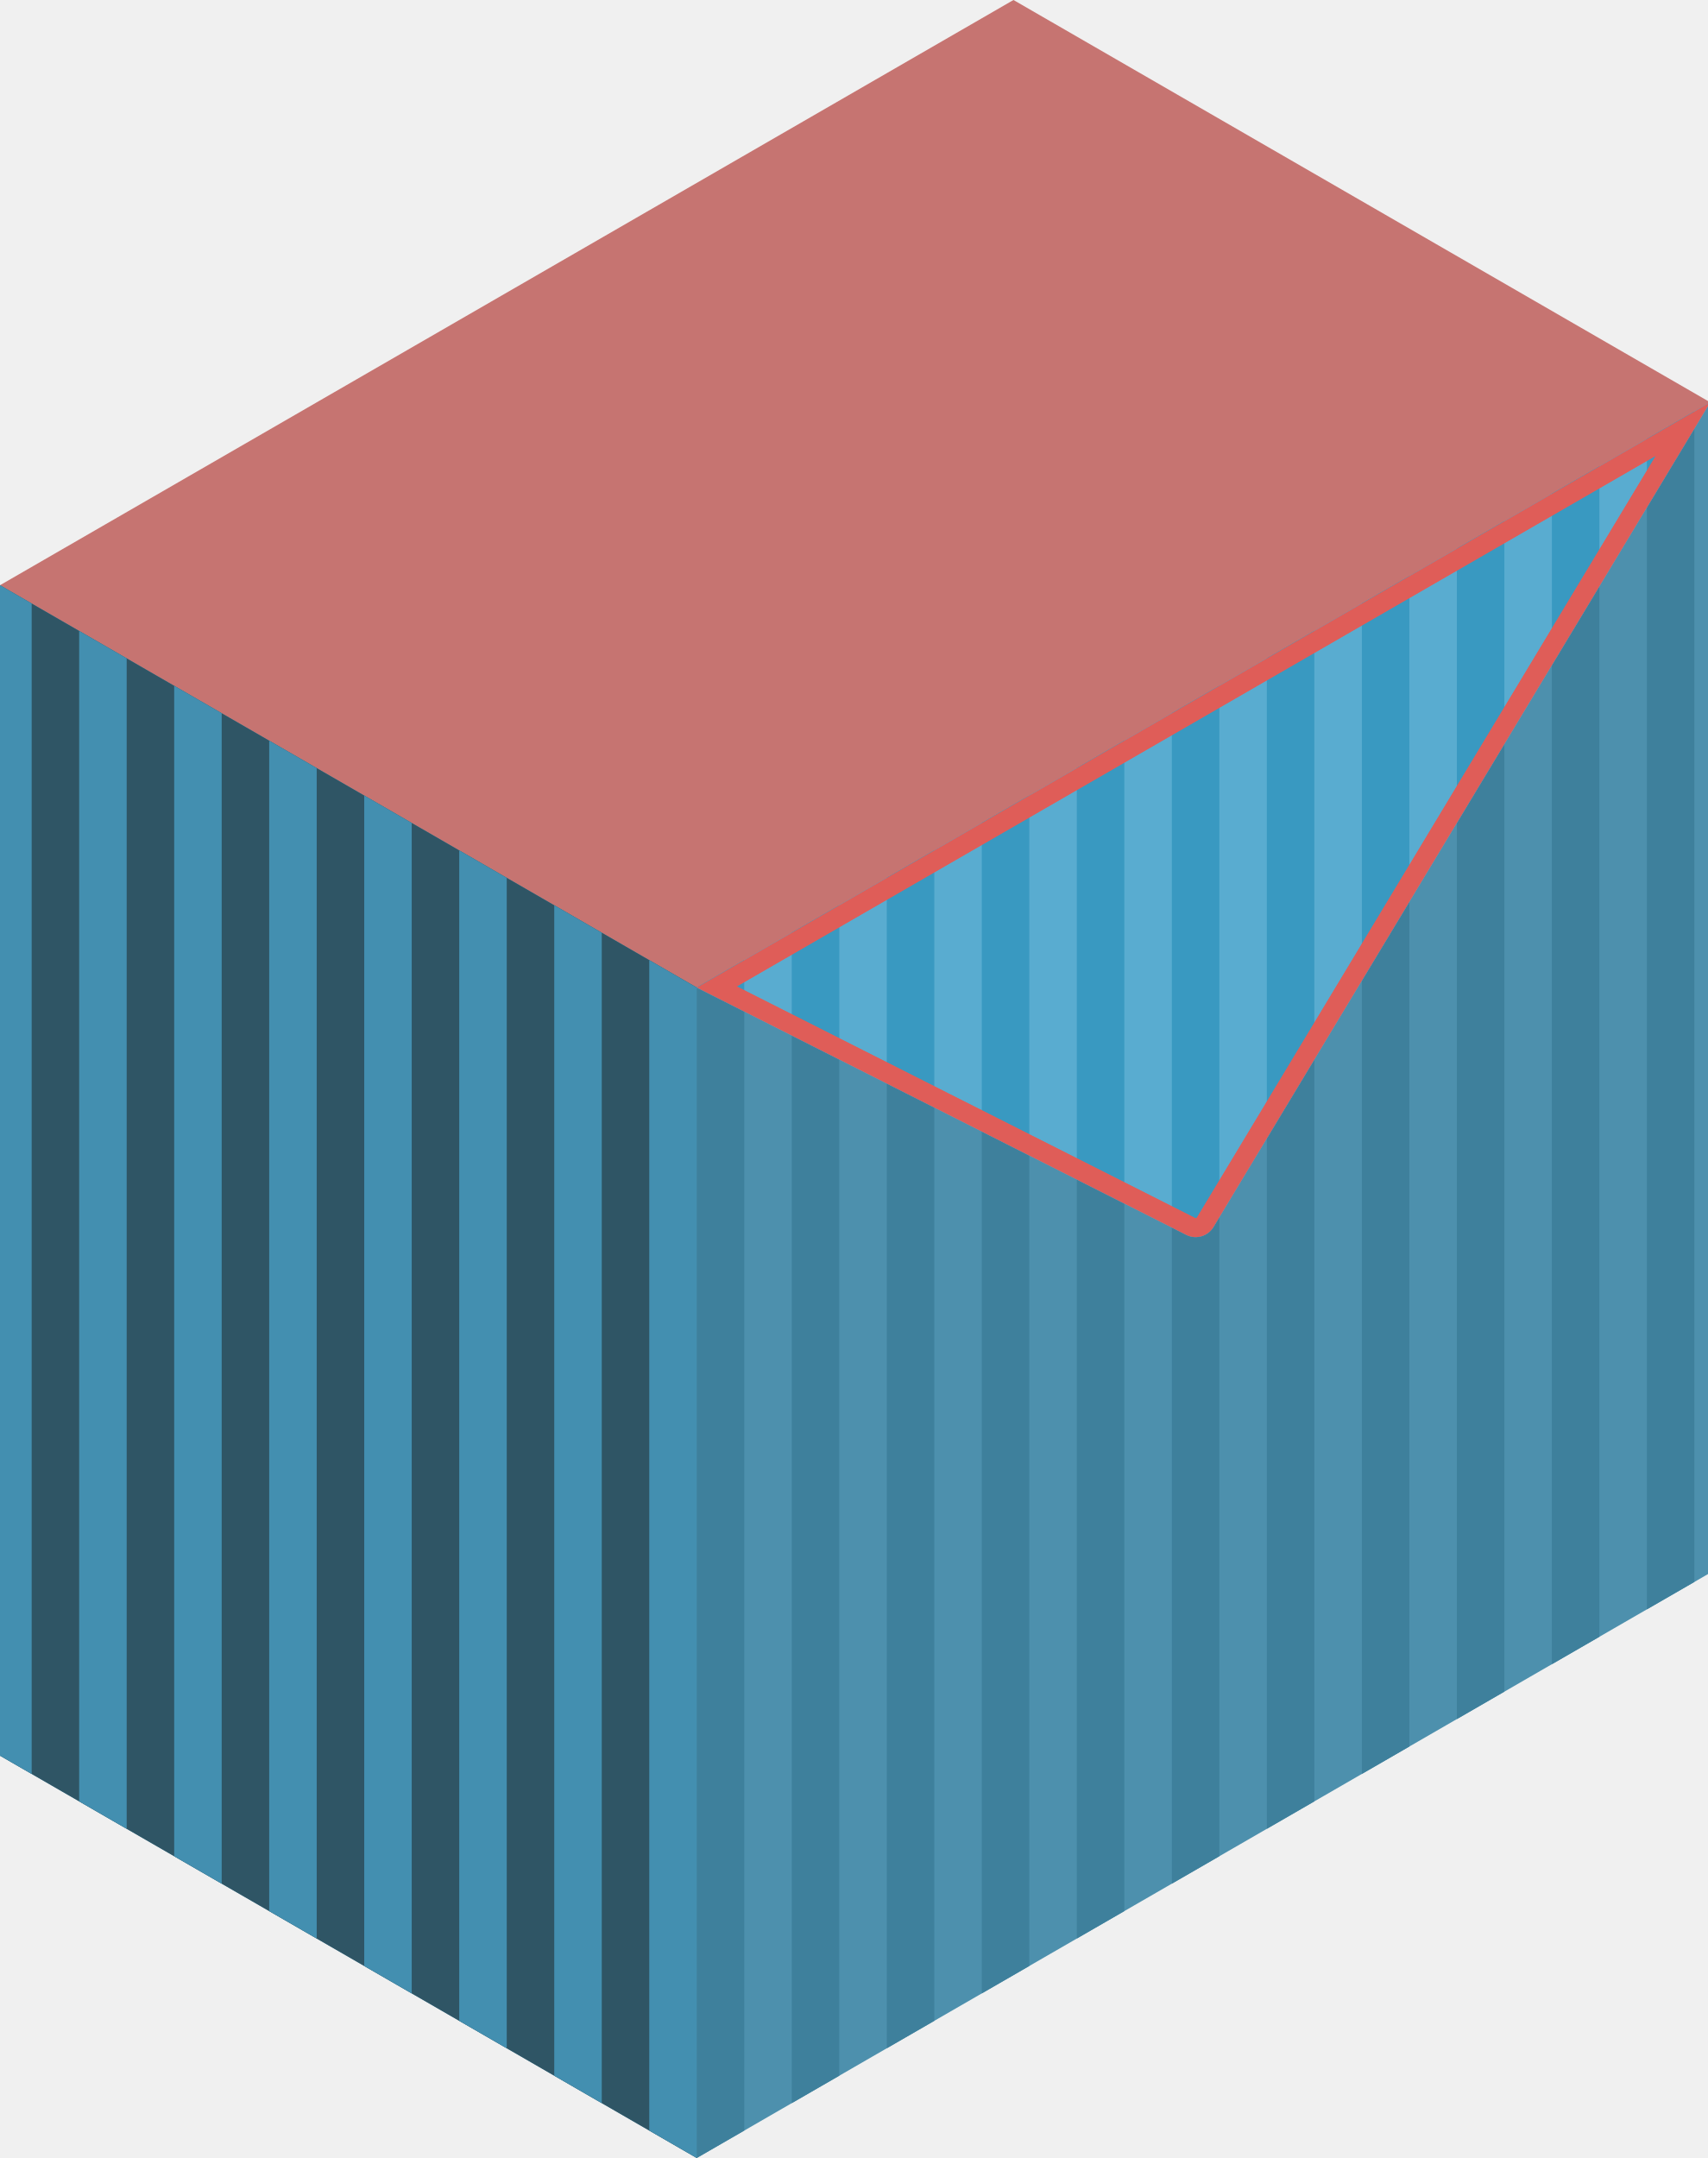
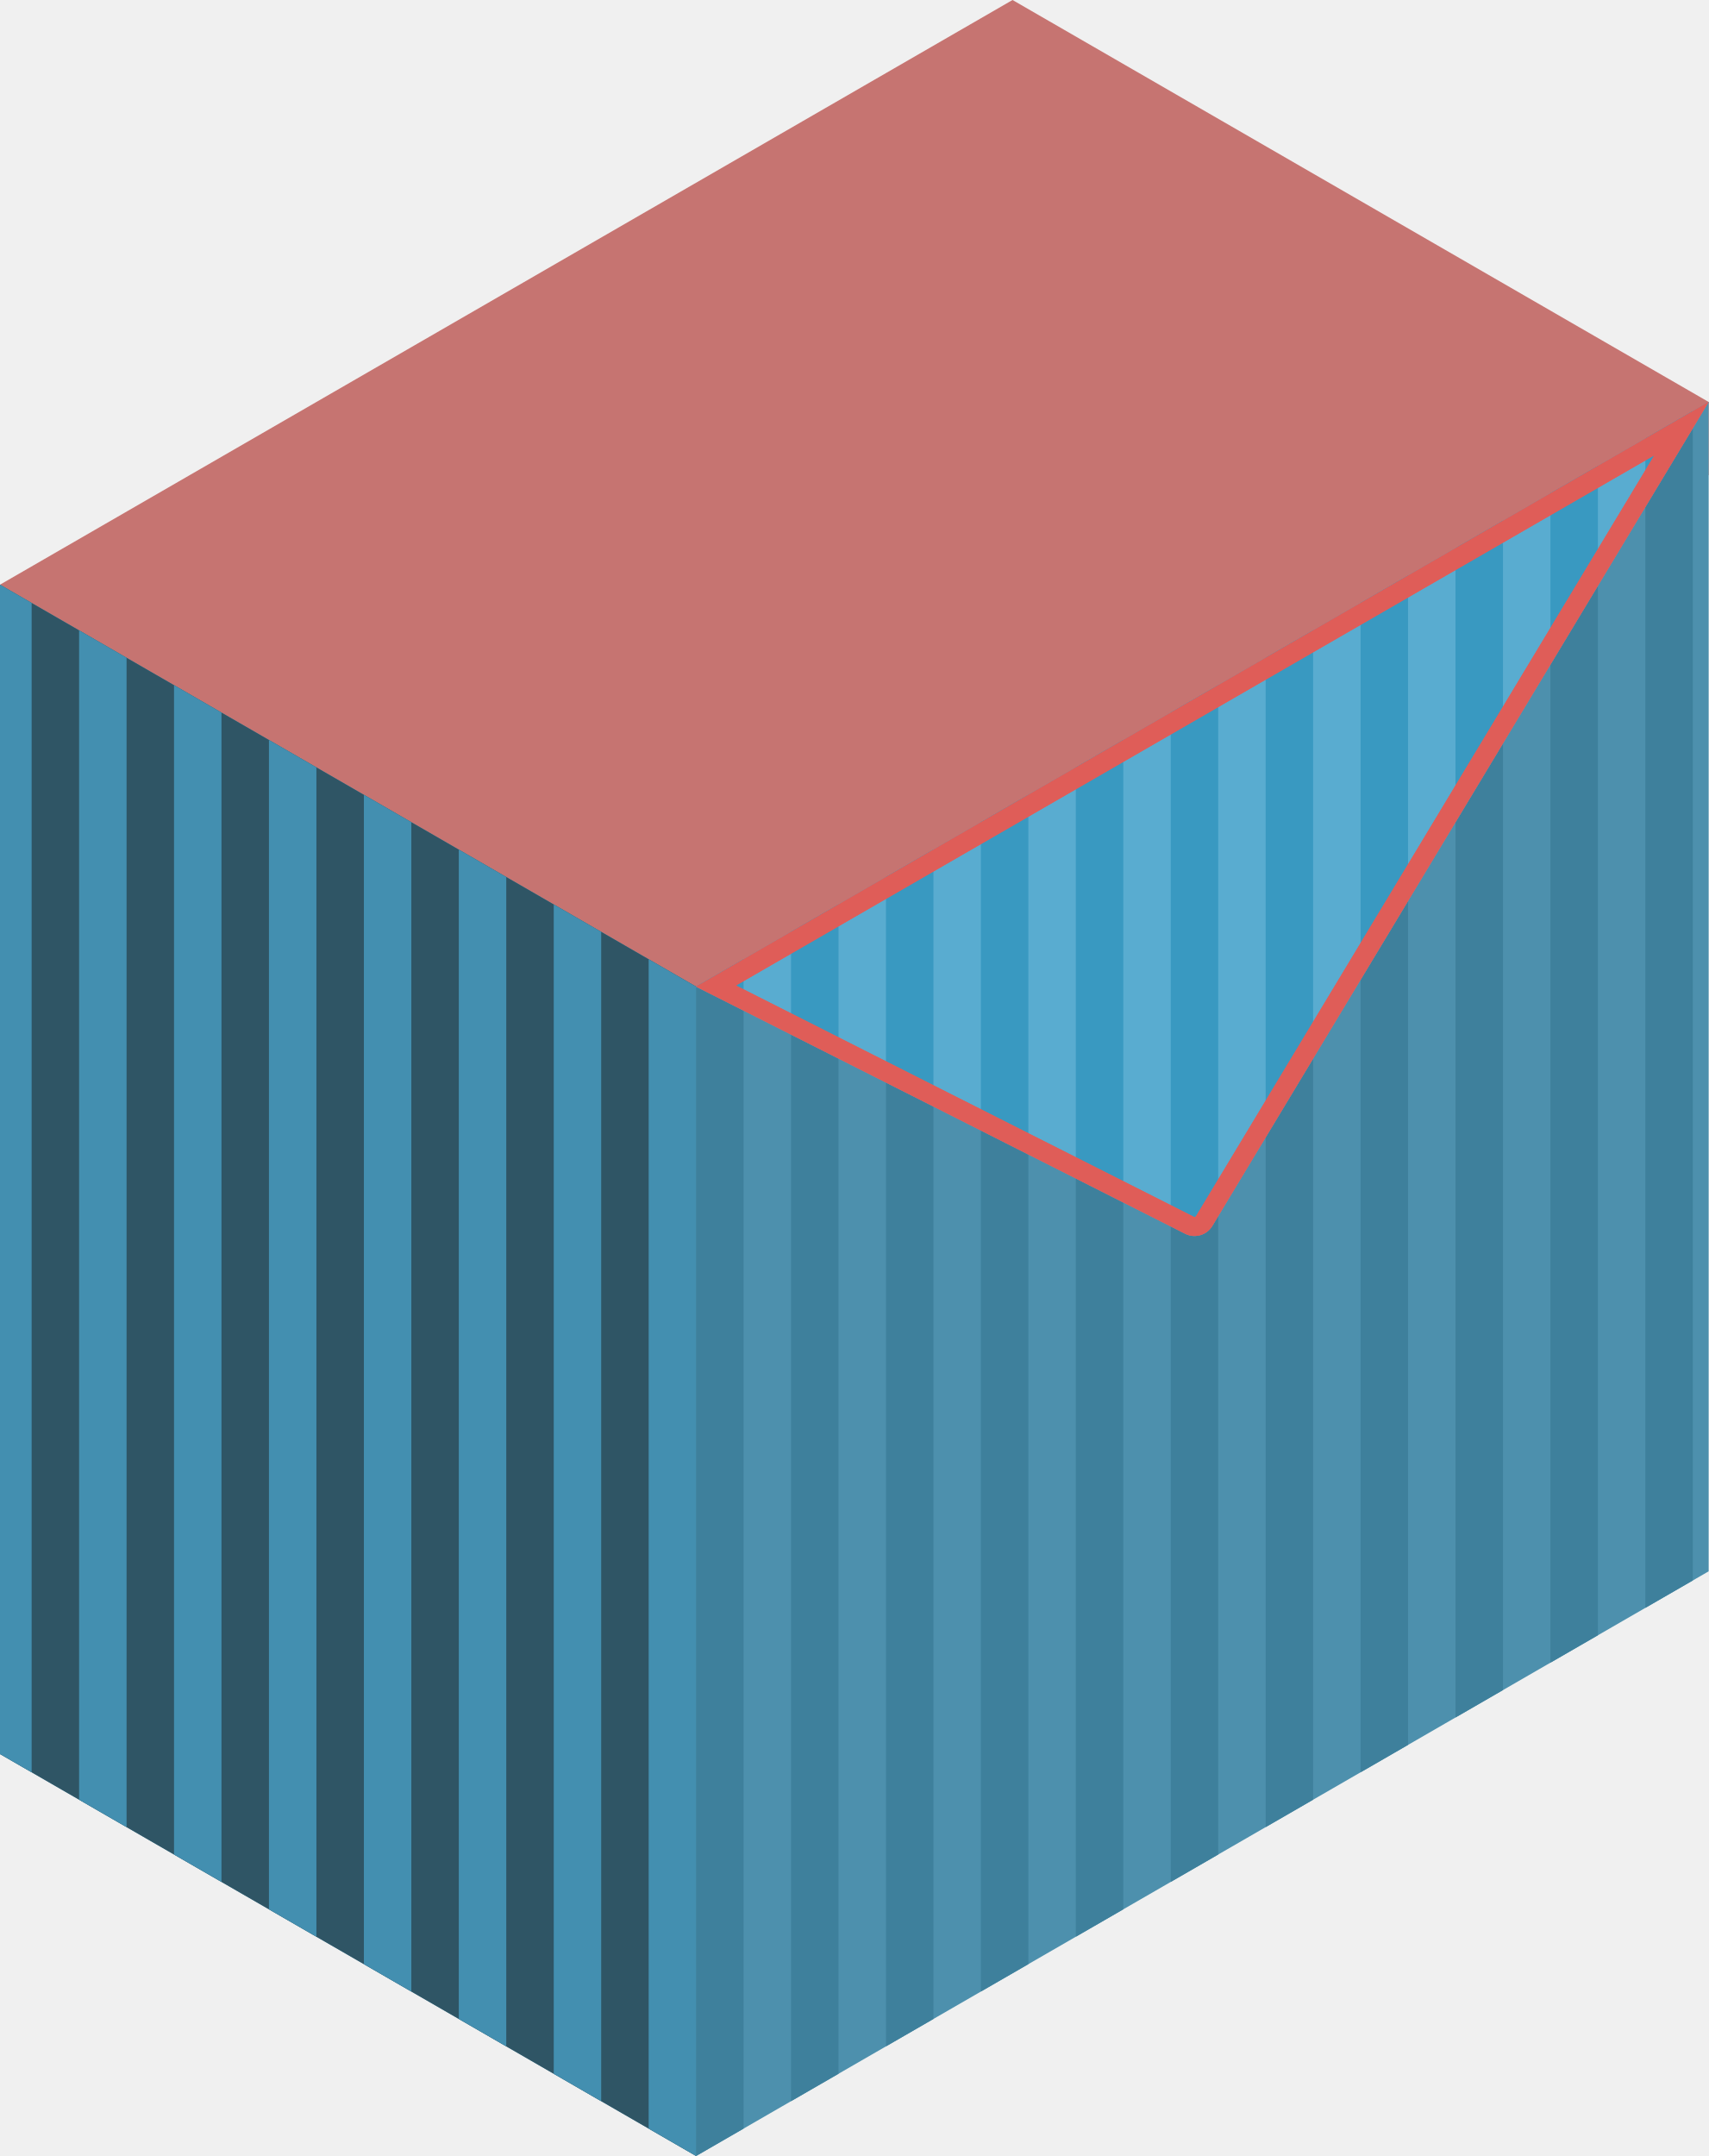
- <svg xmlns="http://www.w3.org/2000/svg" id="Layer_1" data-name="Layer 1" viewBox="0 0 269.569 340.636">
+ <svg xmlns="http://www.w3.org/2000/svg" id="Layer_1" data-name="Layer 1" viewBox="0 0 270 340.636">
  <defs>
    <style>
-       .cls-1 {
-         fill: #fff;
-       }
- 
-       .cls-2, .cls-3 {
-         fill: none;
-       }
- 
-       .cls-3, .cls-5 {
-         clip-path: url(#clip-path);
-       }
- 
      .top-dark {
        fill: #c67471;
      }

      .curtain-R-prim-dark-light {
        fill: #4d90ad;
      }

      .curtain-L-prim-dark {
        fill: #2f5565;
      }

      .curtain-R-prim-dark {
        fill: #3e809c;
      }

      .curtain-L-prim-light {
        fill: #438fb0;
      }

-       .cls-4 {
-         mask: url(#mask);
-       }
- 
      .curtain-R-prim-light {
        fill: #59acd0;
      }

      .curtain-R-prim-light-dark {
        fill: #3999c1;
      }

-       .cls-6 {
-         mask: url(#mask-2);
-       }
- 
-       .cls-7 {
+       .cls-1 {
        fill: #df5d58;
      }
    </style>
-     <clipPath id="clip-path">
-       <path class="cls-2" d="M110,155.884,270,63.508,191.548,193.729a3.285,3.285,0,0,1-4.226,1.217Z" />
-     </clipPath>
-     <mask id="mask" x="110" y="63.508" width="160" height="131.772" maskUnits="userSpaceOnUse">
-       <g id="_mask_tk0sJV5ZHL75TQJ6LYDqivDAwrL8rMCW" data-name=" mask tk0sJV5ZHL75TQJ6LYDqivDAwrL8rMCW">
-         <path class="cls-1" d="M110,155.884,270,63.508,191.548,193.729a3.285,3.285,0,0,1-4.226,1.217Z" />
-       </g>
-     </mask>
-     <mask id="mask-2" x="103.695" y="60.91" width="168.874" height="137.377" maskUnits="userSpaceOnUse">
-       <g id="_mask_tk0sJV5ZHL75TQJ6LYDqivDAwrL8rMCW-2" data-name=" mask tk0sJV5ZHL75TQJ6LYDqivDAwrL8rMCW">
-         <path class="cls-1" d="M110,155.884,270,63.508,191.548,193.729a3.285,3.285,0,0,1-4.226,1.217Z" />
-       </g>
-     </mask>
  </defs>
  <g id="root">
    <path id="anchor_0_155.884_270" class="top-dark" d="M0,103.923V92.376L160,0,270,63.508V75.055L110,167.431Z" />
-     <path class="curtain-R-prim-dark-light" d="M270,63.508,110,155.884,0,92.376V277.128l110,63.508L270,248.26Z" />
-     <path class="curtain-L-prim-dark" d="M0,92.376l110,63.508V340.636L0,277.128Z" />
-     <path class="curtain-R-prim-dark" d="M110,155.884l7.5-4.33V336.306l-7.5,4.33Z" />
-     <path class="curtain-L-prim-light" d="M110,155.884l-7.5-4.33V336.306l7.5,4.33Z" />
-     <path class="curtain-R-prim-dark" d="M140,138.564l7.5-4.331V318.986l-7.5,4.33Z" />
-     <path class="curtain-L-prim-light" d="M80,138.564l-7.5-4.331V318.986l7.5,4.33Z" />
-     <path class="curtain-R-prim-dark" d="M170,121.243l7.5-4.33V301.665l-7.5,4.33Z" />
-     <path class="curtain-L-prim-light" d="M50,121.243l-7.5-4.33V301.665l7.5,4.33Z" />
-     <path class="curtain-L-prim-light" d="M20,103.922l-7.5-4.33V284.345l7.5,4.33Z" />
-     <path class="curtain-R-prim-dark" d="M200,103.923l7.5-4.331V284.345l-7.5,4.33Z" />
-     <path class="curtain-R-prim-dark" d="M230,86.602l7.5-4.33V267.024l-7.5,4.33Z" />
-     <path class="curtain-R-prim-dark" d="M260,69.282l7.5-4.331V249.704l-7.5,4.33Z" />
-     <path class="curtain-R-prim-dark" d="M125,147.224l7.5-4.33V327.646l-7.5,4.33Z" />
-     <path class="curtain-L-prim-light" d="M95,147.224l-7.5-4.33V327.646l7.5,4.33Z" />
-     <path class="curtain-R-prim-dark" d="M155,129.903l7.5-4.33V310.325l-7.5,4.33Z" />
-     <path class="curtain-L-prim-light" d="M65,129.903l-7.5-4.33V310.325l7.5,4.33Z" />
-     <path class="curtain-L-prim-light" d="M35,112.583l-7.5-4.33V293.005l7.5,4.33Z" />
-     <path class="curtain-L-prim-light" d="M5,95.262,0,92.375V277.128l5,2.886Z" />
-     <path class="curtain-R-prim-dark" d="M185,112.583l7.5-4.33V293.005l-7.5,4.33Z" />
-     <path class="curtain-R-prim-dark" d="M215,95.262l7.5-4.33V275.684l-7.5,4.33Z" />
-     <path class="curtain-R-prim-dark" d="M245,77.942l7.5-4.33V258.364l-7.5,4.33Z" />
-     <g class="cls-4">
-       <path class="curtain-R-prim-light" d="M110,155.884,270,63.508,191.548,193.729a3.285,3.285,0,0,1-4.226,1.217Z" />
+     <path id="Path" class="curtain-R-prim-dark-light" d="M270,63.508,110,155.884,0,92.376V277.128l110,63.508L270,248.26Z" />
+     <path id="Path-2" data-name="Path" class="curtain-L-prim-dark" d="M0,92.376l110,63.508V340.636L0,277.128Z" />
+     <path id="Path-3" data-name="Path" class="curtain-R-prim-dark" d="M110,155.884l7.5-4.33V336.306l-7.5,4.33Z" />
+     <path id="Path-4" data-name="Path" class="curtain-L-prim-light" d="M110,155.884l-7.5-4.33V336.306l7.5,4.33Z" />
+     <path id="Path-5" data-name="Path" class="curtain-R-prim-dark" d="M140,138.564l7.5-4.331V318.986l-7.5,4.33Z" />
+     <path id="Path-6" data-name="Path" class="curtain-L-prim-light" d="M80,138.564l-7.5-4.331V318.986l7.5,4.33Z" />
+     <path id="Path-7" data-name="Path" class="curtain-R-prim-dark" d="M170,121.243l7.5-4.33V301.665l-7.5,4.33Z" />
+     <path id="Path-8" data-name="Path" class="curtain-L-prim-light" d="M50,121.243l-7.5-4.33V301.665l7.5,4.33Z" />
+     <path id="Path-9" data-name="Path" class="curtain-L-prim-light" d="M20,103.922l-7.5-4.33V284.345l7.5,4.33Z" />
+     <path id="Path-10" data-name="Path" class="curtain-R-prim-dark" d="M200,103.923l7.5-4.331V284.345l-7.5,4.33Z" />
+     <path id="Path-11" data-name="Path" class="curtain-R-prim-dark" d="M230,86.602l7.5-4.33V267.024l-7.5,4.33Z" />
+     <path id="Path-12" data-name="Path" class="curtain-R-prim-dark" d="M260,69.282l7.5-4.331V249.704l-7.5,4.33Z" />
+     <path id="Path-13" data-name="Path" class="curtain-R-prim-dark" d="M125,147.224l7.5-4.33V327.646l-7.5,4.33Z" />
+     <path id="Path-14" data-name="Path" class="curtain-L-prim-light" d="M95,147.224l-7.5-4.33V327.646l7.5,4.33Z" />
+     <path id="Path-15" data-name="Path" class="curtain-R-prim-dark" d="M155,129.903l7.5-4.33V310.325l-7.5,4.33Z" />
+     <path id="Path-16" data-name="Path" class="curtain-L-prim-light" d="M65,129.903l-7.5-4.33V310.325l7.5,4.33Z" />
+     <path id="Path-17" data-name="Path" class="curtain-L-prim-light" d="M35,112.583l-7.5-4.33V293.005l7.5,4.33Z" />
+     <path id="Path-18" data-name="Path" class="curtain-L-prim-light" d="M5,95.262,0,92.375V277.128l5,2.886Z" />
+     <path id="Path-19" data-name="Path" class="curtain-R-prim-dark" d="M185,112.583l7.5-4.33V293.005l-7.5,4.33Z" />
+     <path id="Path-20" data-name="Path" class="curtain-R-prim-dark" d="M215,95.262l7.5-4.33V275.684l-7.5,4.33Z" />
+     <path id="Path-21" data-name="Path" class="curtain-R-prim-dark" d="M245,77.942l7.5-4.33V258.364l-7.5,4.33Z" />
+     <path id="Mask" class="curtain-R-prim-light" d="M110,155.884,270,63.508,191.548,193.729a3.285,3.285,0,0,1-4.226,1.217Z" />
+     <g>
+       <polygon class="curtain-R-prim-light-dark" points="117.5 151.554 110 155.884 117.5 159.673 117.5 151.554" />
+       <polygon class="curtain-R-prim-light-dark" points="147.5 134.233 140 138.563 140 171.039 147.5 174.829 147.5 134.233" />
+       <polygon class="curtain-R-prim-light-dark" points="177.5 116.913 170 121.243 170 186.195 177.5 189.984 177.5 116.913" />
+       <polygon class="curtain-R-prim-light-dark" points="207.5 99.592 200 103.922 200 179.7 207.5 167.25 207.5 99.592" />
+       <polygon class="curtain-R-prim-light-dark" points="237.5 82.272 230 86.602 230 129.903 237.5 117.454 237.5 82.272" />
+       <polygon class="curtain-R-prim-light-dark" points="267.5 64.952 260 69.282 260 80.107 267.5 67.658 267.5 64.952" />
+       <polygon class="curtain-R-prim-light-dark" points="125 163.462 132.5 167.251 132.5 142.893 125 147.224 125 163.462" />
+       <polygon class="curtain-R-prim-light-dark" points="162.5 125.573 155 129.903 155 178.618 162.5 182.406 162.5 125.573" />
+       <path class="curtain-R-prim-light-dark" d="M192.5,108.253l-7.5,4.33v81.19l2.322,1.173a3.285,3.285,0,0,0,4.226-1.217l.952-1.58Z" />
+       <polygon class="curtain-R-prim-light-dark" points="222.5 90.932 215 95.262 215 154.801 222.5 142.352 222.5 90.932" />
+       <polygon class="curtain-R-prim-light-dark" points="252.5 73.612 245 77.942 245 105.005 252.5 92.556 252.5 73.612" />
    </g>
-     <path class="curtain-R-prim-light" d="M110,155.884,270,63.508,191.548,193.729a3.285,3.285,0,0,1-4.226,1.217Z" />
-     <g class="cls-5">
-       <path class="curtain-R-prim-light-dark" d="M110,151.132l7.5-4.33V250.725l-7.5,4.33Z" />
-       <path class="curtain-R-prim-light-dark" d="M140,133.812l7.5-4.331V233.404l-7.5,4.331Z" />
-       <path class="curtain-R-prim-light-dark" d="M170,116.491l7.5-4.33V216.084l-7.5,4.33Z" />
-       <path class="curtain-R-prim-light-dark" d="M200,99.171l7.5-4.331V198.763l-7.5,4.331Z" />
-       <path class="curtain-R-prim-light-dark" d="M230,81.85l7.5-4.33V181.443l-7.5,4.33Z" />
-       <path class="curtain-R-prim-light-dark" d="M260,64.53l7.5-4.331V164.122l-7.5,4.331Z" />
-       <path class="curtain-R-prim-light-dark" d="M125,142.472l7.5-4.33V242.065l-7.5,4.33Z" />
-       <path class="curtain-R-prim-light-dark" d="M155,125.151l7.5-4.33V224.744l-7.5,4.33Z" />
-       <path class="curtain-R-prim-light-dark" d="M185,107.831l7.5-4.33V207.424l-7.5,4.33Z" />
-       <path class="curtain-R-prim-light-dark" d="M215,90.51l7.5-4.33V190.103l-7.5,4.33Z" />
-       <path class="curtain-R-prim-light-dark" d="M245,73.19l7.5-4.33V172.783l-7.5,4.33Z" />
-     </g>
-     <g class="cls-6">
-       <g>
-         <path class="cls-7" d="M188.758,198.287a6.165,6.165,0,0,1-2.788-.663L103.695,156.06,268.5,60.91l4.069,4.146L194.117,195.277A6.257,6.257,0,0,1,188.758,198.287Zm-72.453-42.579,72.37,36.56a.308.308,0,0,0,.304-.088L261.43,71.92Z" />
-         <path class="cls-7" d="M188.758,198.287a6.165,6.165,0,0,1-2.788-.663L103.695,156.06,268.5,60.91l4.069,4.146L194.117,195.277A6.257,6.257,0,0,1,188.758,198.287Zm-72.453-42.579,72.37,36.56a.308.308,0,0,0,.304-.088L261.43,71.92Z" />
-       </g>
+     <g>
+       <path class="cls-1" d="M110,155.884l77.322,39.062a3.285,3.285,0,0,0,4.226-1.217L270,63.508Zm78.99,36.28a.273.273,0,0,1-.24.12.193.193,0,0,1-.08-.02l-72.37-36.56,145.13-83.78Z" />
+       <path class="cls-1" d="M110,155.884l77.322,39.062a3.285,3.285,0,0,0,4.226-1.217L270,63.508Zm78.99,36.28a.273.273,0,0,1-.24.12.193.193,0,0,1-.08-.02l-72.37-36.56,145.13-83.78Z" />
    </g>
  </g>
</svg>
